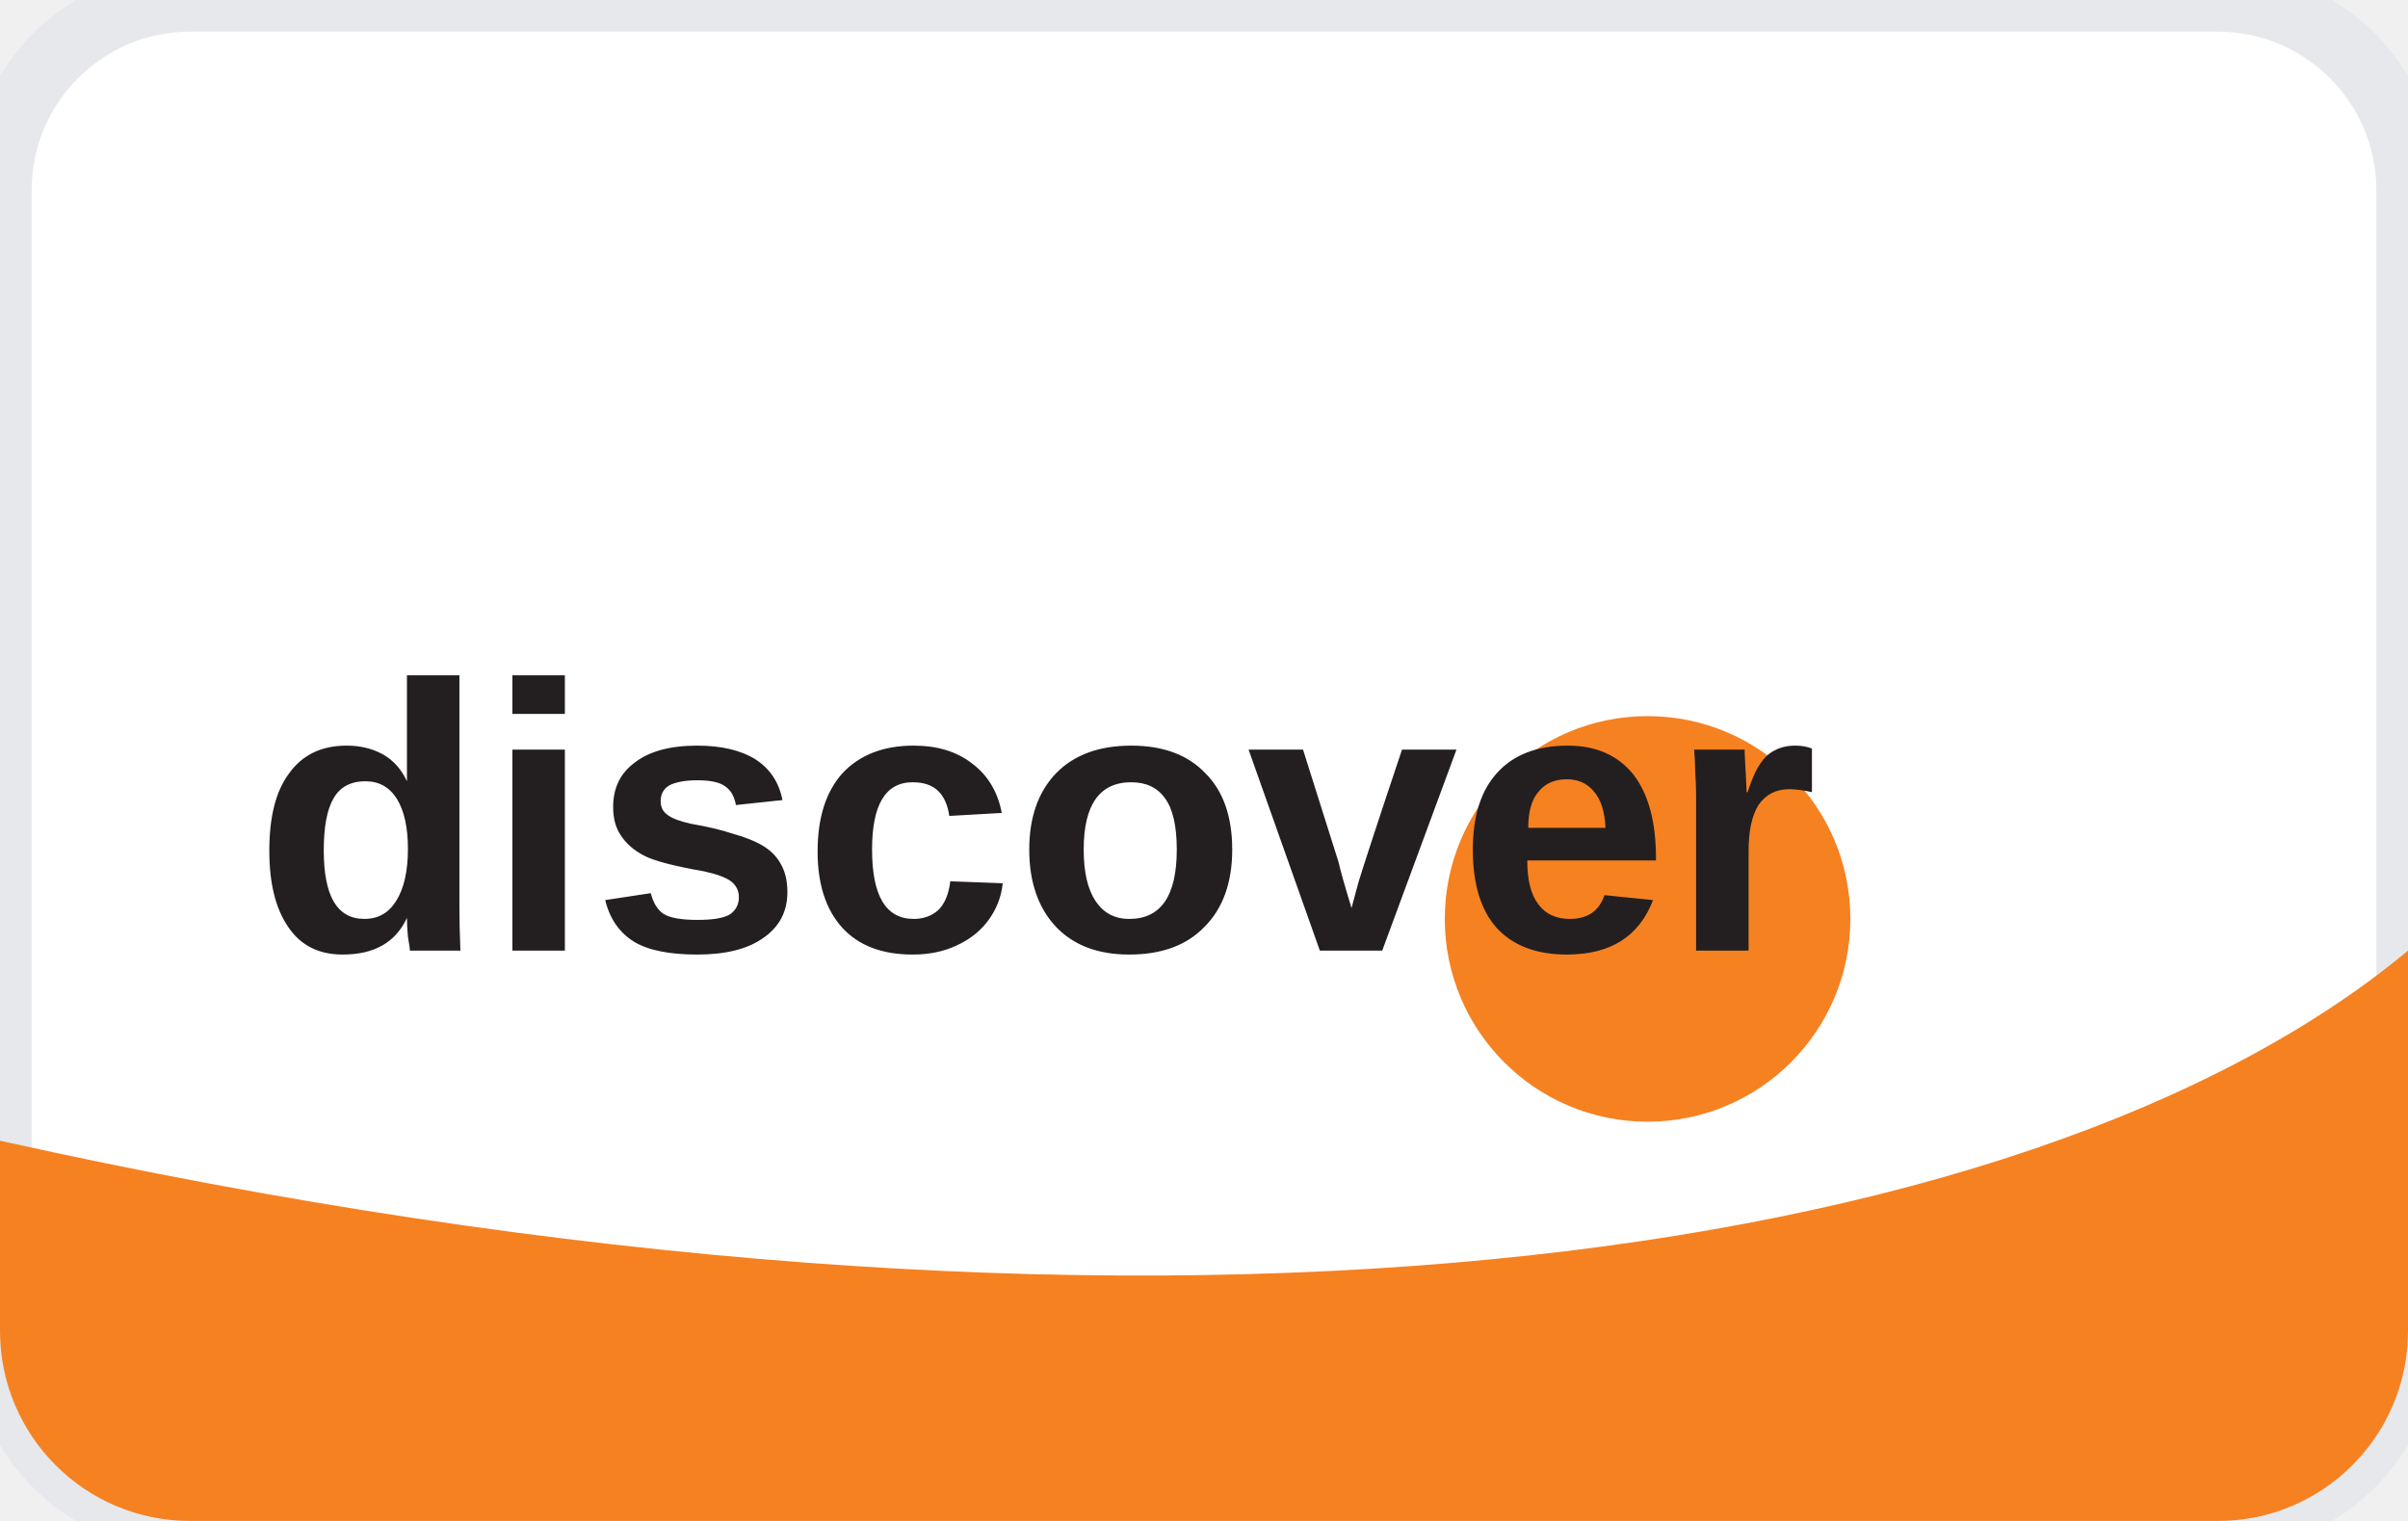
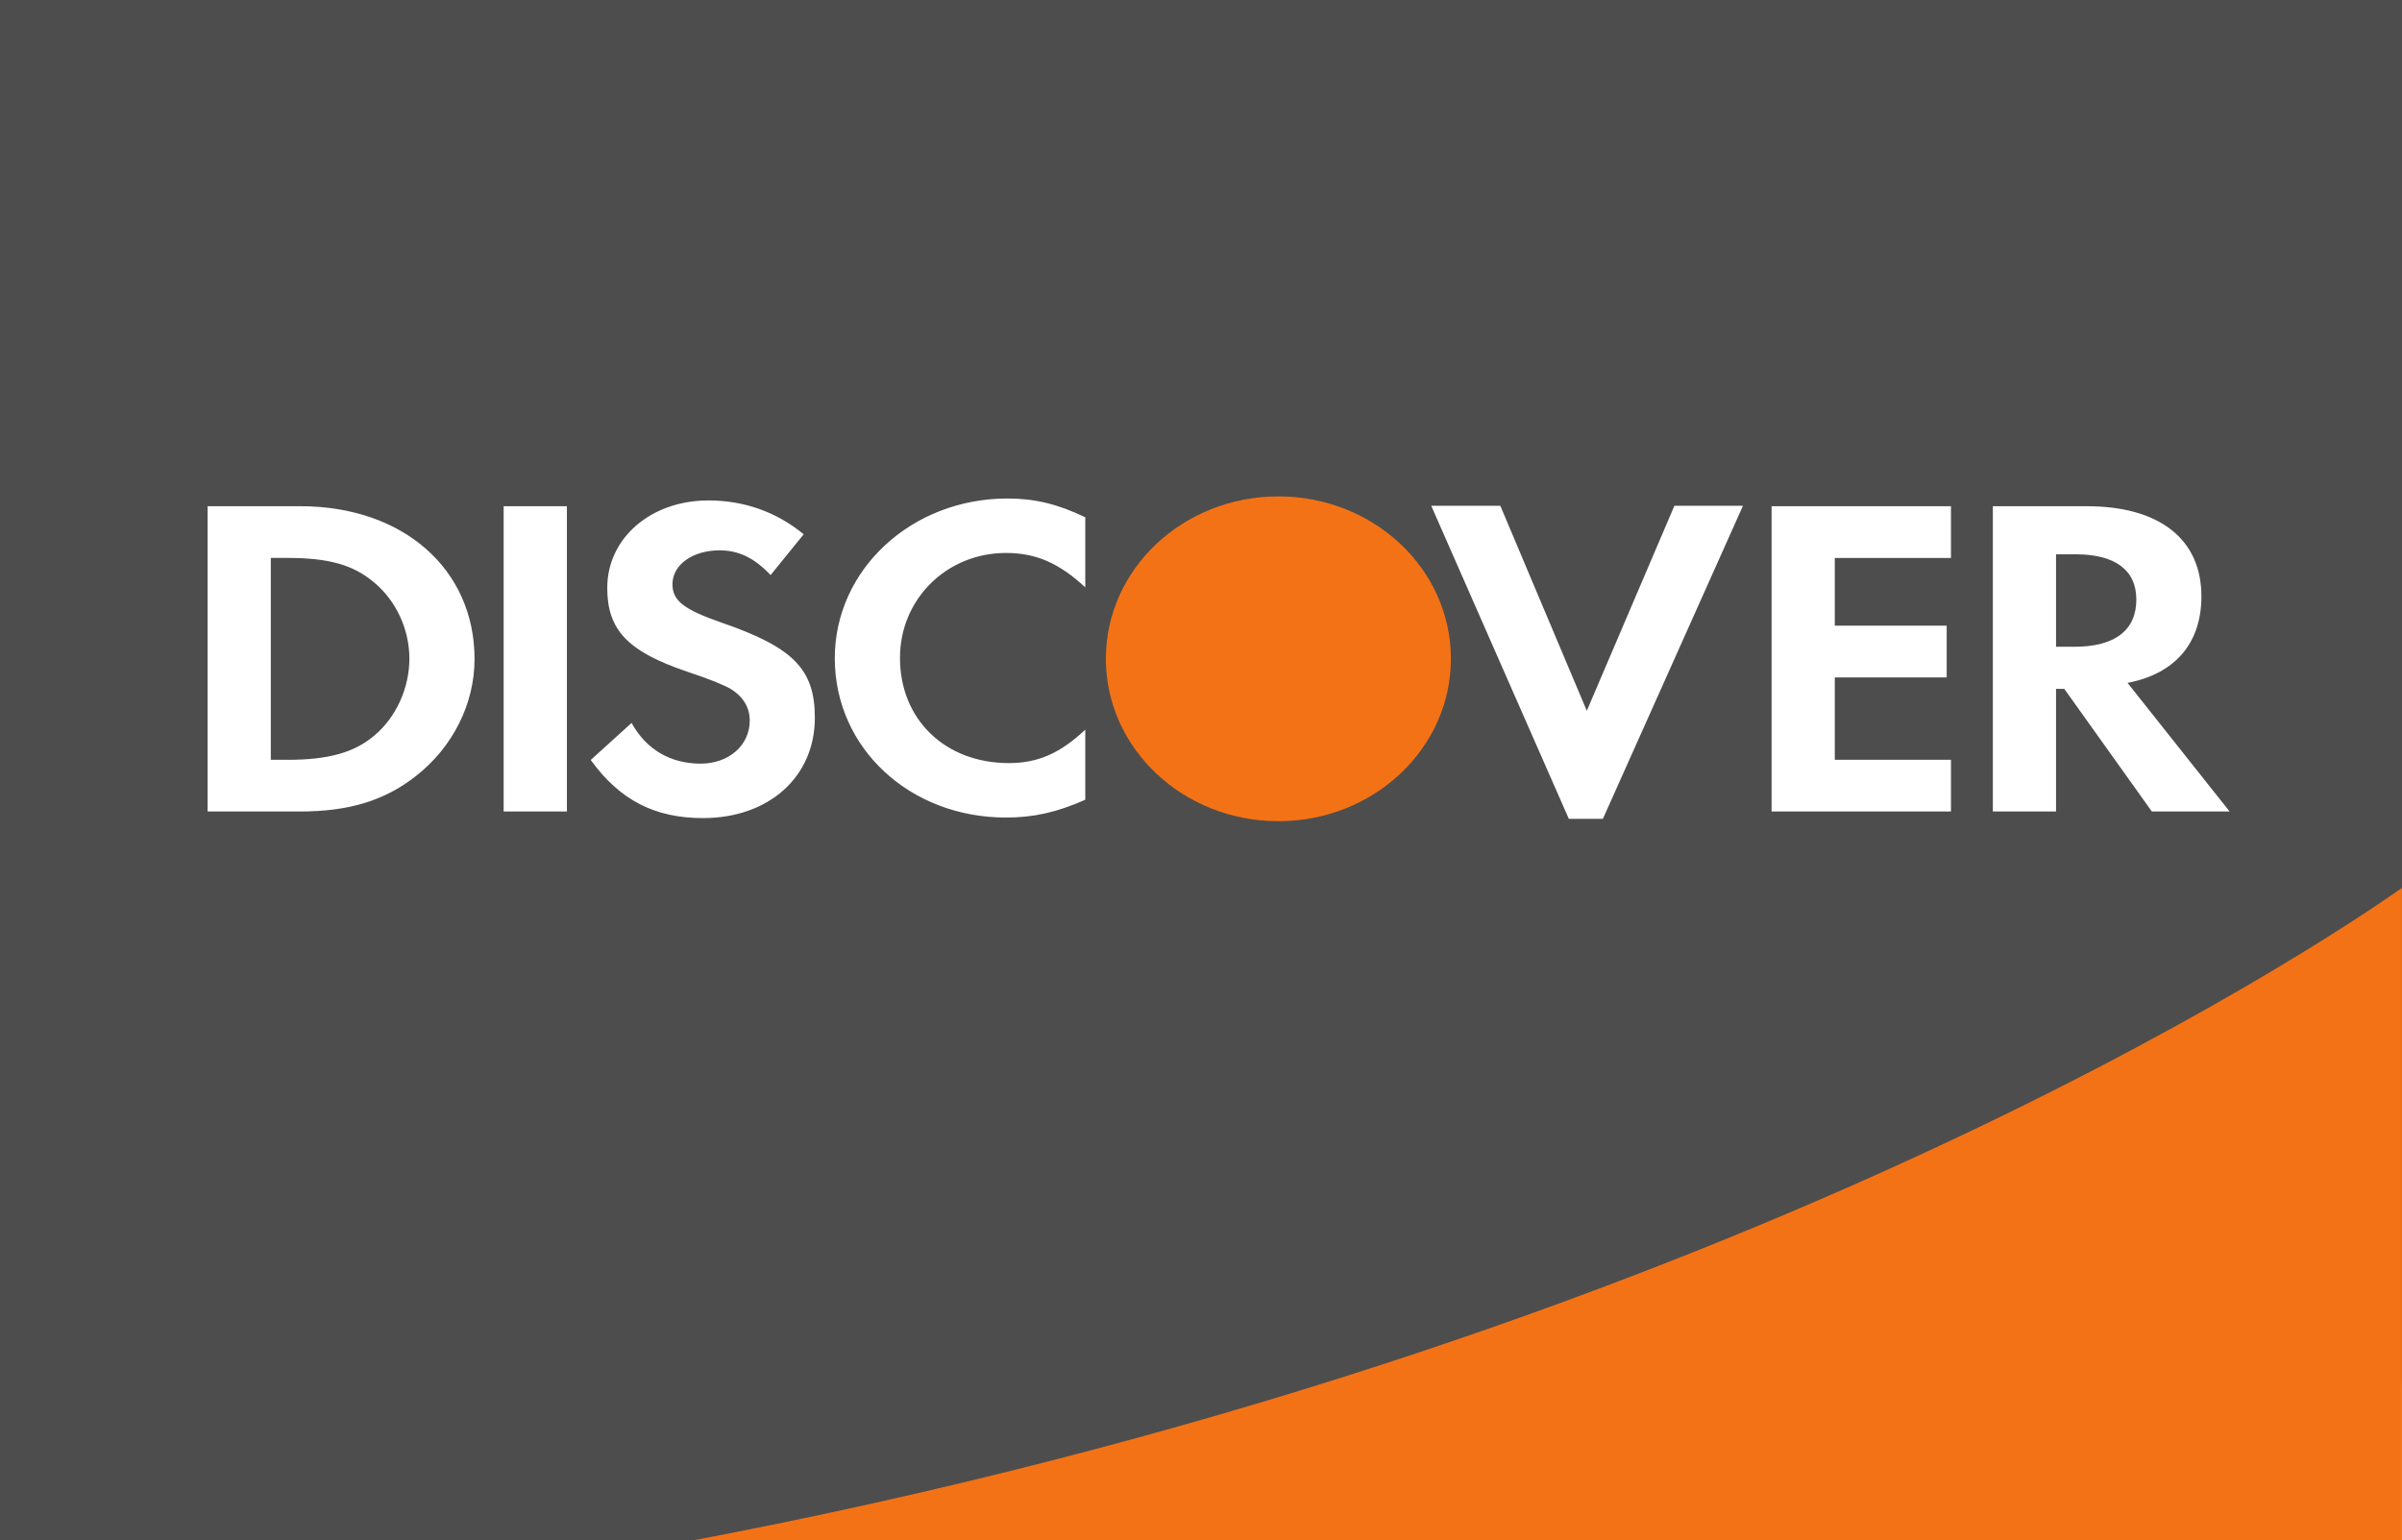
- <svg xmlns="http://www.w3.org/2000/svg" viewBox="0 0 38 24" role="img" aria-label="Discover">
-   <rect width="38" height="24" rx="3" fill="#ffffff" stroke="#e6e8ec" />
-   <path d="M38 15 c-6 5-20 7-38 3 V21 a3 3 0 0 0 3 3 h32 a3 3 0 0 0 3-3z" fill="#f68121" />
-   <circle cx="26" cy="14.5" r="3.2" fill="#f68121" />
-   <text x="4" y="15" font-family="Arial, Helvetica, sans-serif" font-weight="700" font-size="6" fill="#231f20">discover</text>
+ <svg xmlns="http://www.w3.org/2000/svg" width="780" height="500" viewBox="0 0 780 500">
+   <g fill-rule="evenodd">
+     <path d="M54.992 0C0 0 0 0 0 0v0C0 0 0 0 0 501h670.016C755.373 501 780 476.37 780 445.996V0C0 0 755.381 0 725.008 0H54.992z" fill="#4D4D4D" />
+     <path d="M327.152 161.893c8.837 0 16.248 1.784 25.268 6.09v22.751c-8.544-7.863-15.955-11.154-25.756-11.154-19.264 0-34.414 15.015-34.414 34.05 0 20.075 14.681 34.196 35.37 34.196 9.312 0 16.586-3.12 24.8-10.857v22.763c-9.341 4.14-16.911 5.776-25.756 5.776-31.278 0-55.582-22.596-55.582-51.737 0-28.826 24.951-51.878 56.07-51.878zm-97.113.627c11.546 0 22.11 3.72 30.943 10.994l-10.748 13.248c-5.35-5.646-10.41-8.028-16.564-8.028-8.853 0-15.3 4.745-15.3 10.989 0 5.354 3.619 8.188 15.944 12.482 23.365 8.044 30.29 15.176 30.29 30.926 0 19.193-14.976 32.553-36.32 32.553-15.63 0-26.994-5.795-36.458-18.872l13.268-12.03c4.73 8.61 12.622 13.222 22.42 13.222 9.163 0 15.947-5.952 15.947-13.984 0-4.164-2.055-7.734-6.158-10.258-2.066-1.195-6.158-2.977-14.2-5.647-19.291-6.538-25.91-13.527-25.91-27.185 0-16.225 14.214-28.41 32.846-28.41zm234.723 1.728h22.437l28.084 66.592 28.446-66.592h22.267l-45.494 101.686h-11.053l-44.687-101.686zm-397.348.152h30.15c33.312 0 56.534 20.382 56.534 49.641 0 14.59-7.104 28.696-19.118 38.057-10.108 7.901-21.626 11.445-37.574 11.445H67.414V164.4zm96.135 0h20.54v99.143h-20.54V164.4zm411.734 0h58.252v16.8H595.81v22.005h36.336v16.791h-36.336v26.762h37.726v16.785h-58.252V164.4zm71.858 0h30.455c23.69 0 37.265 10.71 37.265 29.272 0 15.18-8.514 25.14-23.986 28.105l33.148 41.766h-25.26l-28.429-39.828h-2.678v39.828h-20.515V164.4zm20.515 15.616v30.025h6.002c13.117 0 20.069-5.362 20.069-15.328 0-9.648-6.954-14.697-19.745-14.697h-6.326zM87.94 181.199v65.559h5.512c13.273 0 21.656-2.394 28.11-7.88 7.103-5.955 11.376-15.465 11.376-24.98 0-9.499-4.273-18.725-11.376-24.681-6.785-5.78-14.837-8.018-28.11-8.018H87.94z" fill="#FFF" />
+     <path d="M415.13 161.213c30.941 0 56.022 23.58 56.022 52.709v.033c0 29.13-25.081 52.742-56.021 52.742s-56.022-23.613-56.022-52.742v-.033c0-29.13 25.082-52.71 56.022-52.71zM779.983 288.36c-26.05 18.33-221.077 149.34-558.754 212.623H724.99c30.365 0 54.992-0 54.992-0V0z" fill="#F47216" />
+   </g>
</svg>
